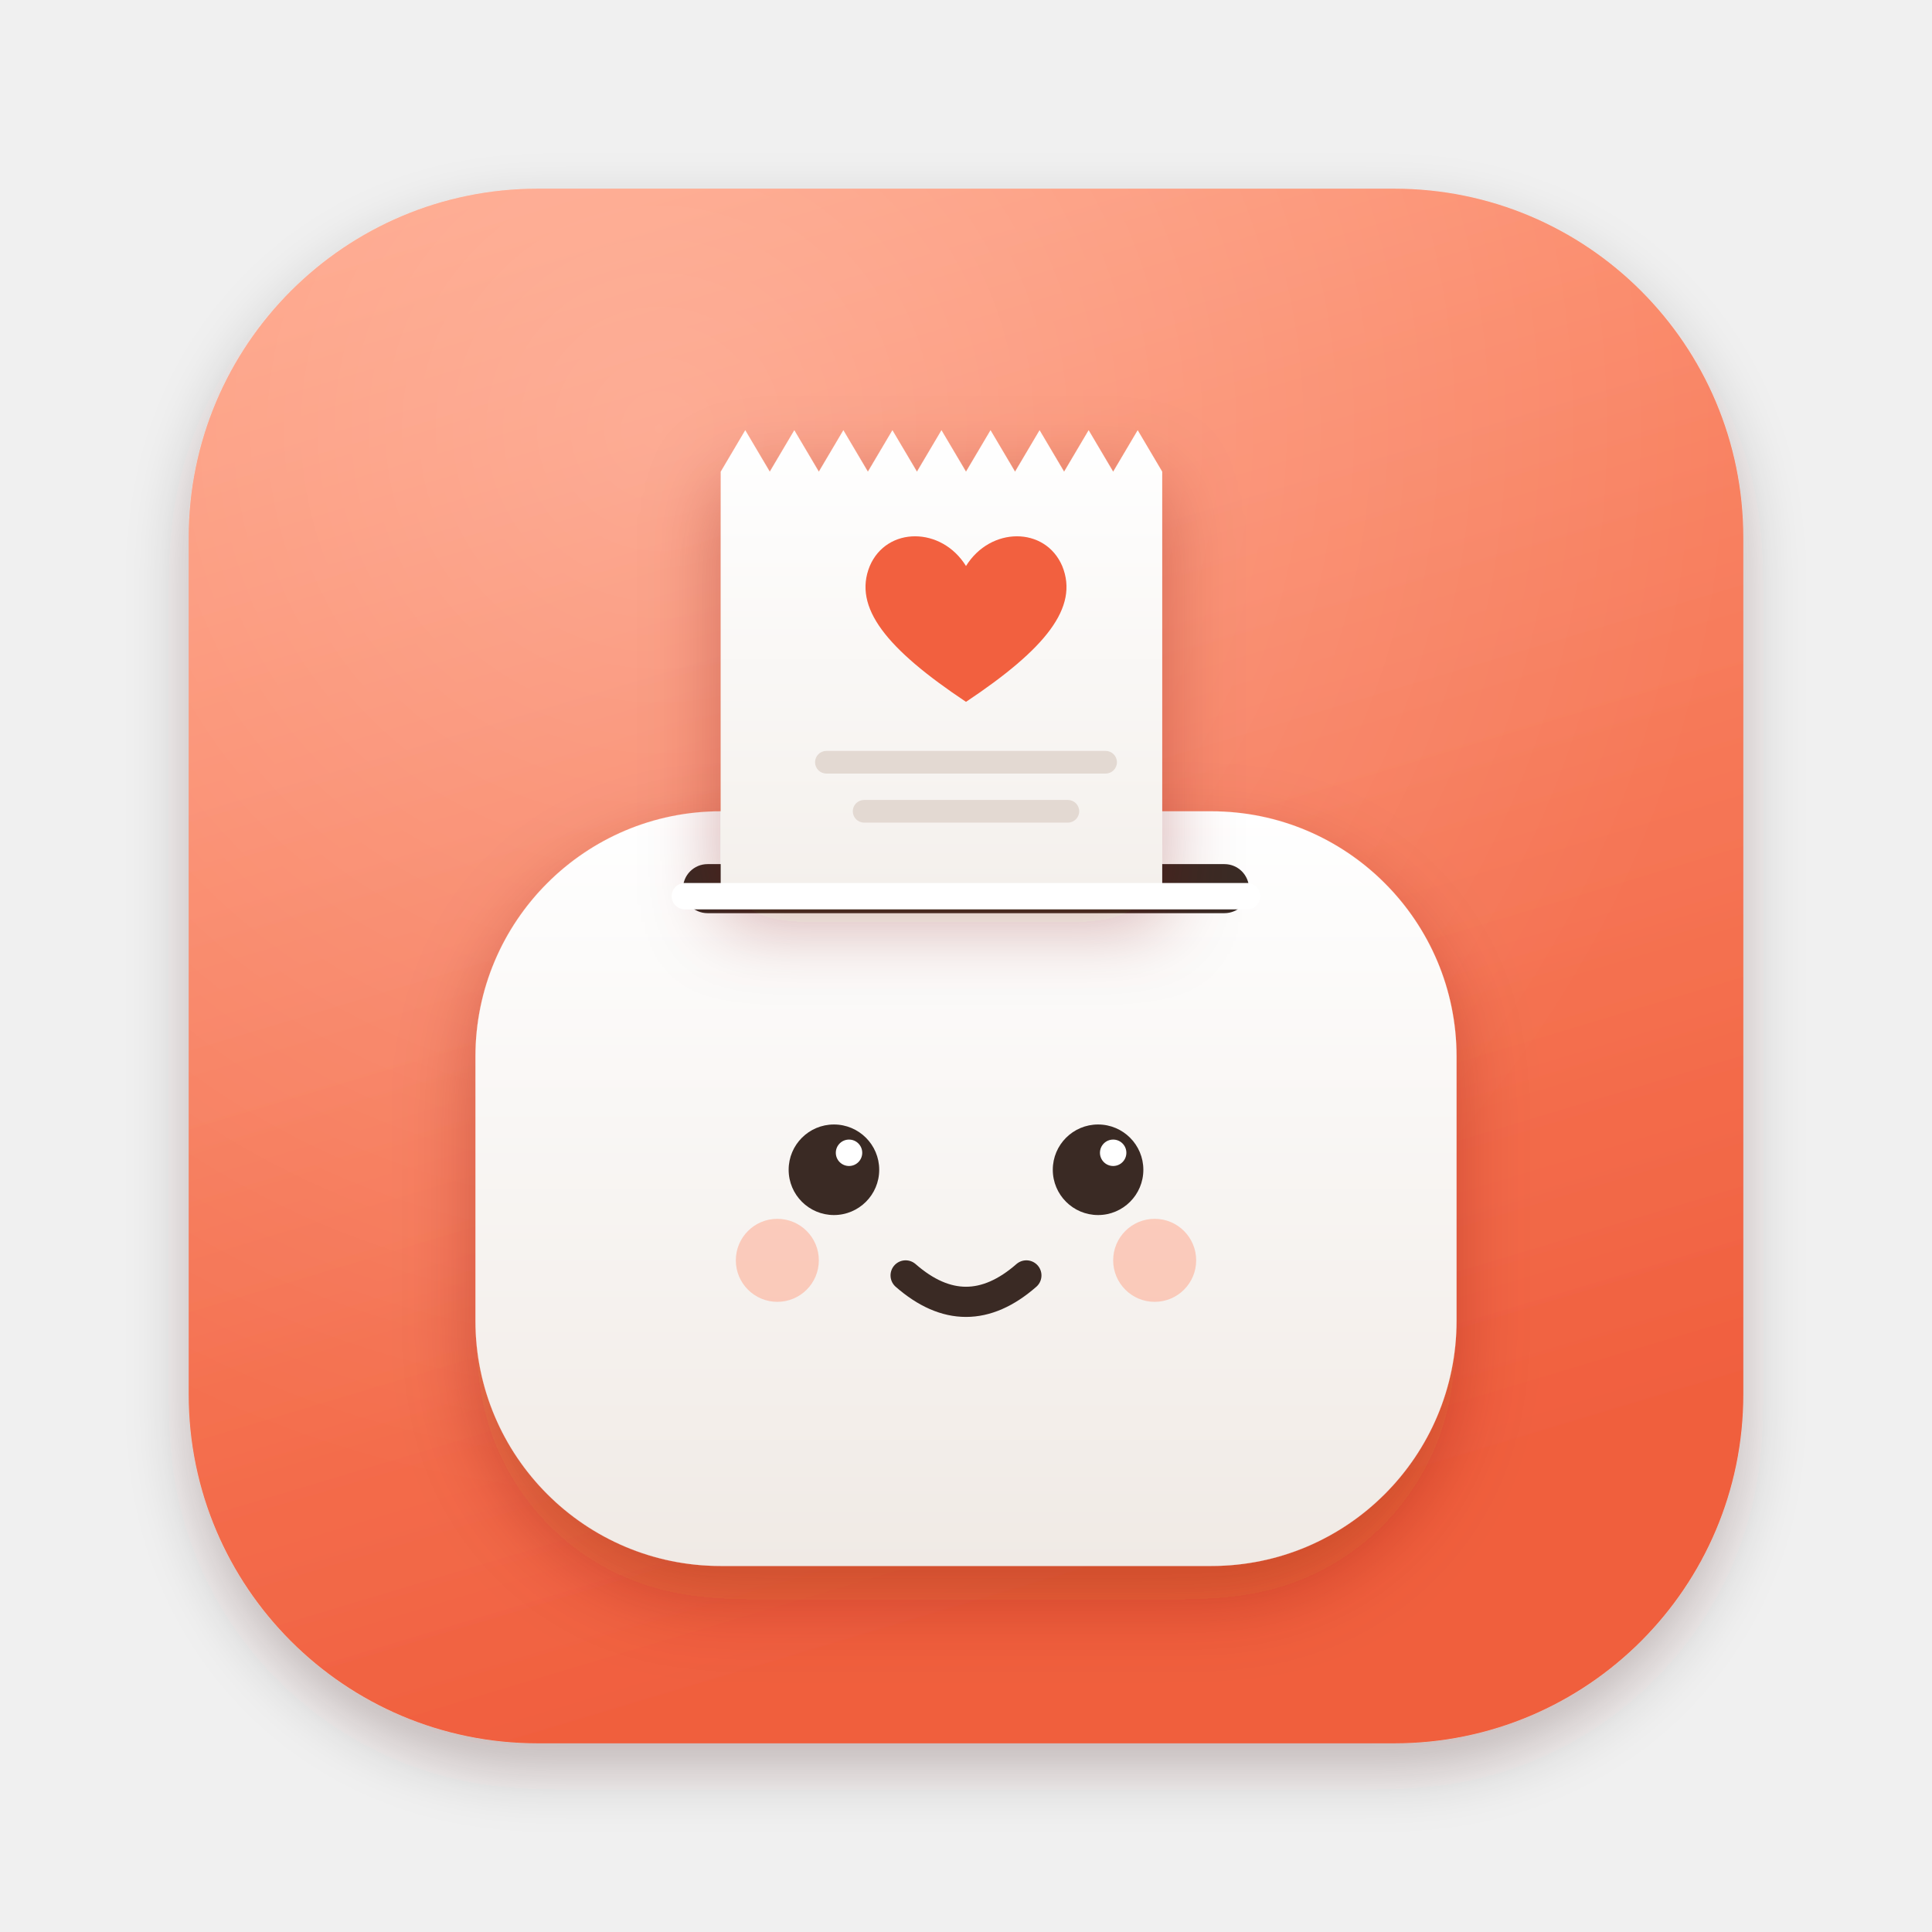
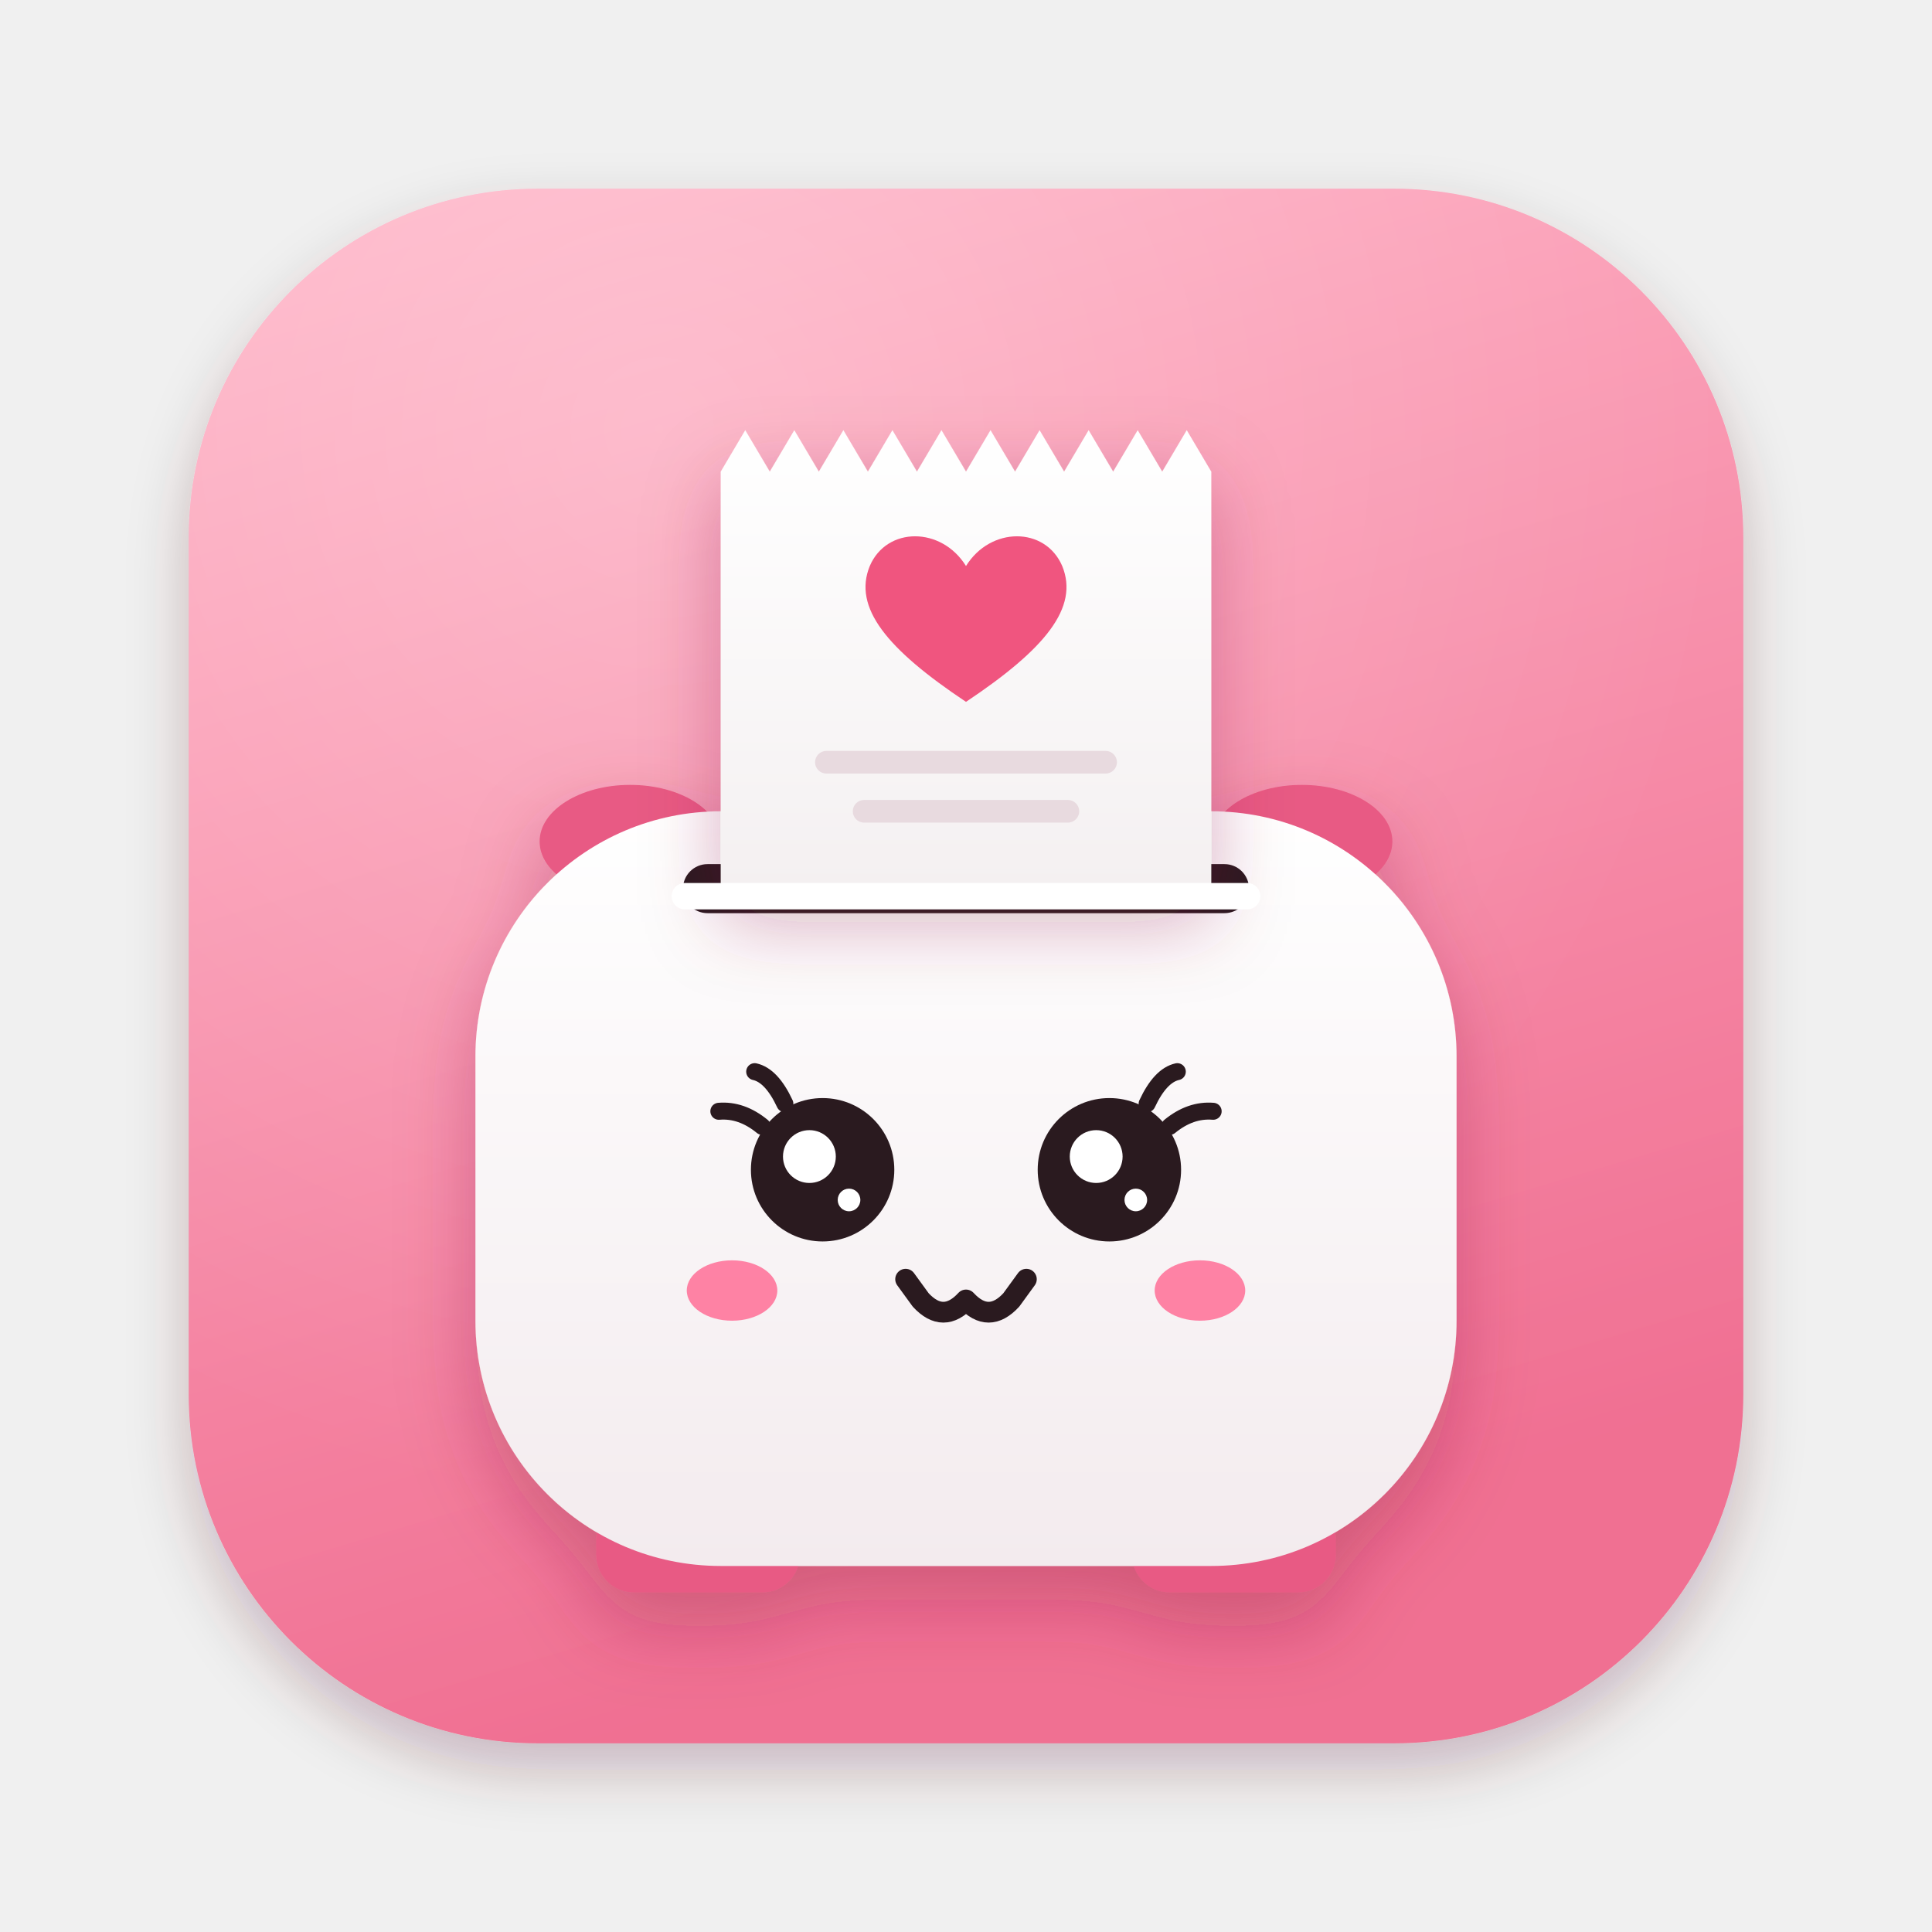
<svg xmlns="http://www.w3.org/2000/svg" width="1024" height="1024" viewBox="0 0 1024 1024">
  <defs>
    <linearGradient id="cb-bg" x1="0" y1="0" x2="0.3" y2="1">
-       <stop offset="0" stop-color="#FF9E7F" />
-       <stop offset="1" stop-color="#F05E3D" />
+       <stop offset="0" stop-color="#FFB3C6" />
+       <stop offset="1" stop-color="#F06F92" />
    </linearGradient>
    <radialGradient id="cb-glow" cx="0.3" cy="0.15" r="0.7">
      <stop offset="0" stop-color="#FFFFFF" stop-opacity="0.25" />
      <stop offset="1" stop-color="#FFFFFF" stop-opacity="0" />
    </radialGradient>
    <linearGradient id="cb-body" x1="0" y1="0" x2="0" y2="1">
      <stop offset="0" stop-color="#FFFFFF" />
-       <stop offset="1" stop-color="#F0EAE5" />
+       <stop offset="1" stop-color="#F3EBEE" />
    </linearGradient>
    <linearGradient id="cb-paper" x1="0" y1="0" x2="0" y2="1">
      <stop offset="0" stop-color="#FFFFFF" />
-       <stop offset="1" stop-color="#F4F0EC" />
+       <stop offset="1" stop-color="#F4F0F1" />
    </linearGradient>
    <filter id="cb-sh" x="-20%" y="-20%" width="140%" height="150%">
-       <feDropShadow dx="0" dy="14" stdDeviation="16" flood-color="#3A1508" flood-opacity="0.24" />
+       <feDropShadow dx="0" dy="14" stdDeviation="16" flood-color="#4A1426" flood-opacity="0.24" />
    </filter>
    <filter id="cb-soft" x="-20%" y="-20%" width="140%" height="150%">
-       <feDropShadow dx="0" dy="18" stdDeviation="20" flood-color="#7A230C" flood-opacity="0.32" />
+       <feDropShadow dx="0" dy="18" stdDeviation="20" flood-color="#8A2443" flood-opacity="0.32" />
    </filter>
  </defs>
  <rect x="100" y="100" width="824" height="824" rx="185" fill="url(#cb-bg)" filter="url(#cb-sh)" />
  <rect x="100" y="100" width="824" height="824" rx="185" fill="url(#cb-glow)" />
-   <rect x="252" y="430" width="520" height="400" rx="130" fill="url(#cb-body)" filter="url(#cb-soft)" />
-   <rect x="362" y="458" width="300" height="26" rx="13" fill="#3A2A24" />
-   <path d="M382 471V250l13-22l13 22l13-22l13 22l13-22l13 22l13-22l13 22l13-22l13 22l13-22l13 22l13-22l13 22l13-22l13 22l13-22l13 22V471Z" fill="url(#cb-paper)" filter="url(#cb-soft)" />
-   <path d="M512 372C470 344 452 322 461 300C470 279 499 279 512 300C525 279 554 279 563 300C572 322 554 344 512 372Z" fill="#F2603F" />
-   <rect x="432" y="398" width="160" height="12" rx="6" fill="#E3D9D2" />
-   <rect x="452" y="424" width="120" height="12" rx="6" fill="#E3D9D2" />
+   <g filter="url(#cb-soft)">
+     <ellipse cx="334" cy="446" rx="48" ry="30" fill="#E85A84" />
+     <ellipse cx="690" cy="446" rx="48" ry="30" fill="#E85A84" />
+     <rect x="316" y="796" width="108" height="48" rx="20" fill="#E85A84" />
+     <rect x="600" y="796" width="108" height="48" rx="20" fill="#E85A84" />
+     <rect x="252" y="430" width="520" height="400" rx="130" fill="url(#cb-body)" />
+   </g>
+   <rect x="362" y="458" width="300" height="26" rx="13" fill="#2A1A1F" />
+   <path d="M382 471V250l13-22l13 22l13-22l13 22l13-22l13 22l13-22l13 22l13-22l13 22l13-22l13 22l13-22l13 22l13-22l13 22l13-22l13 22l13-22l13 22V471Z" fill="url(#cb-paper)" filter="url(#cb-soft)" />
+   <path d="M512 372C470 344 452 322 461 300C470 279 499 279 512 300C525 279 554 279 563 300C572 322 554 344 512 372Z" fill="#F0557F" />
+   <rect x="432" y="398" width="160" height="12" rx="6" fill="#E8DADF" />
+   <rect x="452" y="424" width="120" height="12" rx="6" fill="#E8DADF" />
  <rect x="356" y="468" width="312" height="14" rx="7" fill="#FFFFFF" />
-   <circle cx="442" cy="620" r="24" fill="#3A2A24" />
-   <circle cx="582" cy="620" r="24" fill="#3A2A24" />
-   <circle cx="450" cy="611" r="7" fill="#FFFFFF" />
-   <circle cx="590" cy="611" r="7" fill="#FFFFFF" />
-   <path d="M480 676Q512 704 544 676" fill="none" stroke="#3A2A24" stroke-width="16" stroke-linecap="round" />
-   <circle cx="412" cy="668" r="22" fill="#FF9A7A" fill-opacity="0.45" />
-   <circle cx="612" cy="668" r="22" fill="#FF9A7A" fill-opacity="0.45" />
+   <path d="M416 585Q409 570 400 568M404 597Q393 588 381 589M608 585Q615 570 624 568M620 597Q631 588 643 589" fill="none" stroke="#2A1A1F" stroke-width="9" stroke-linecap="round" />
+   <circle cx="436" cy="620" r="38" fill="#2A1A1F" />
+   <circle cx="588" cy="620" r="38" fill="#2A1A1F" />
+   <circle cx="429" cy="613" r="14" fill="#FFFFFF" />
+   <circle cx="581" cy="613" r="14" fill="#FFFFFF" />
+   <circle cx="450" cy="636" r="6" fill="#FFFFFF" />
+   <circle cx="602" cy="636" r="6" fill="#FFFFFF" />
+   <ellipse cx="388" cy="684" rx="24" ry="16" fill="#FF6F96" fill-opacity="0.85" />
+   <ellipse cx="636" cy="684" rx="24" ry="16" fill="#FF6F96" fill-opacity="0.85" />
+   <path d="M480 678L488 689Q500 702 512 689Q524 702 536 689L544 678" fill="none" stroke="#2A1A1F" stroke-width="11" stroke-linecap="round" stroke-linejoin="round" />
</svg>
